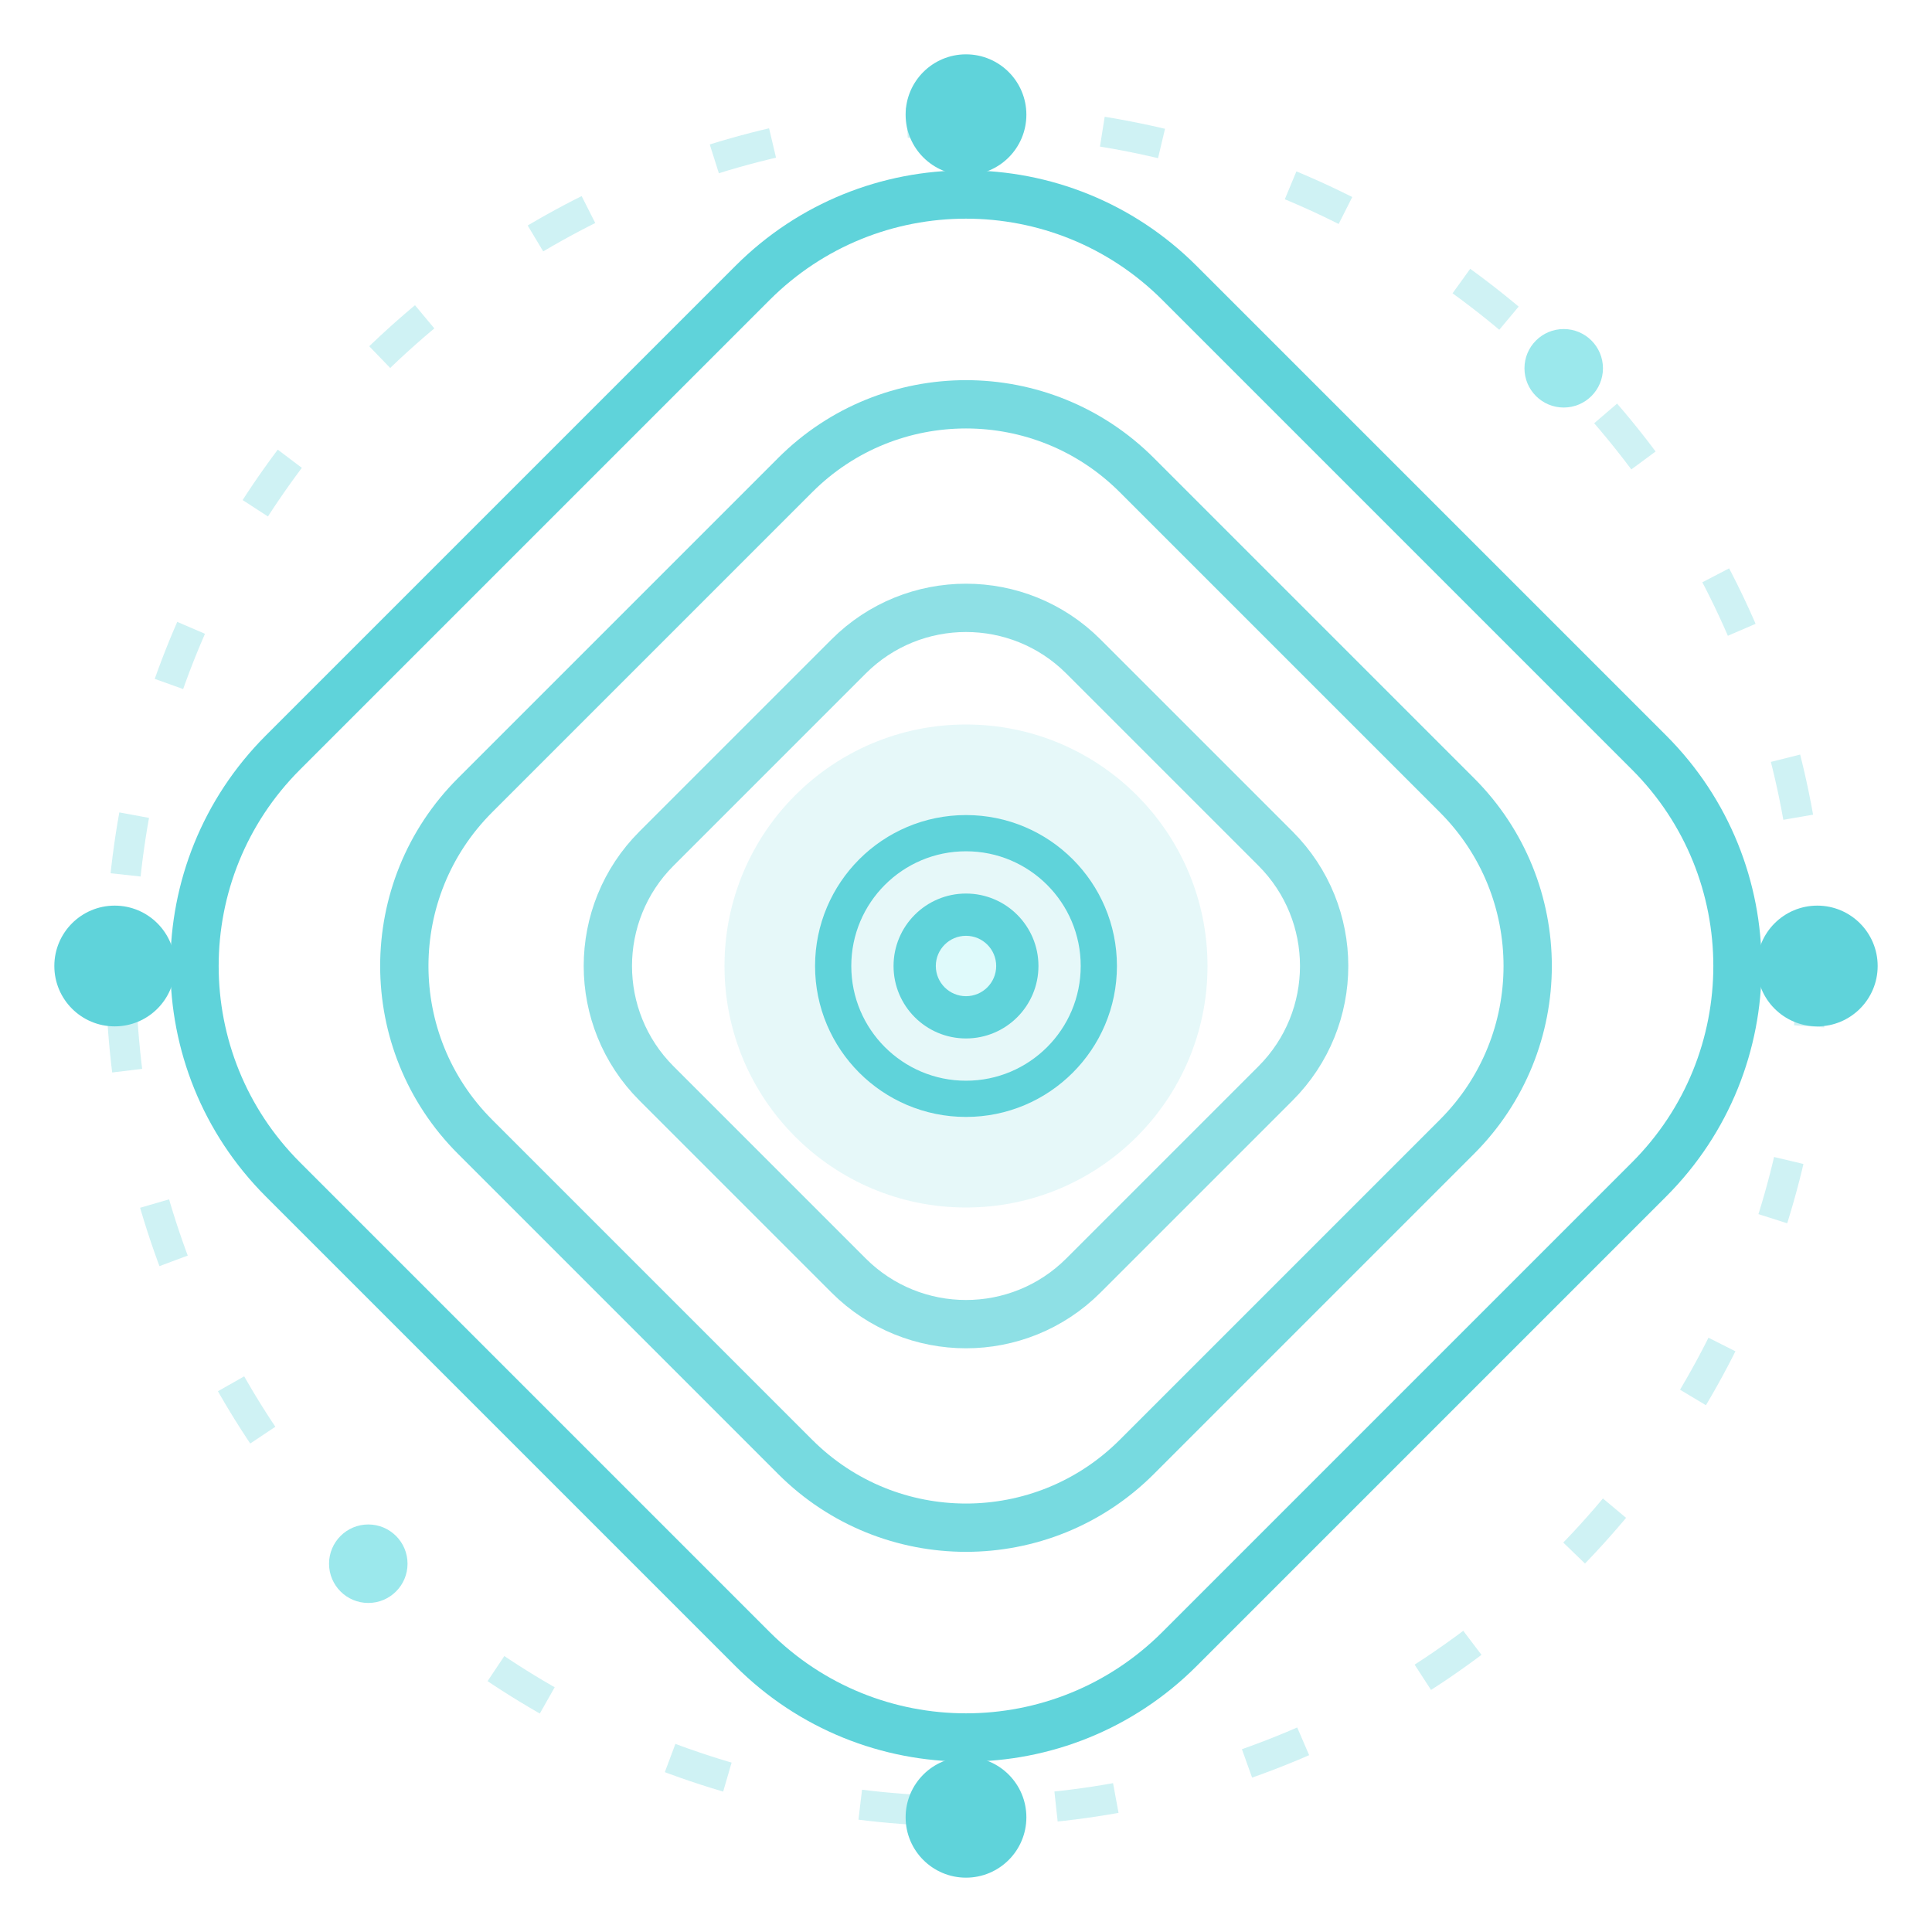
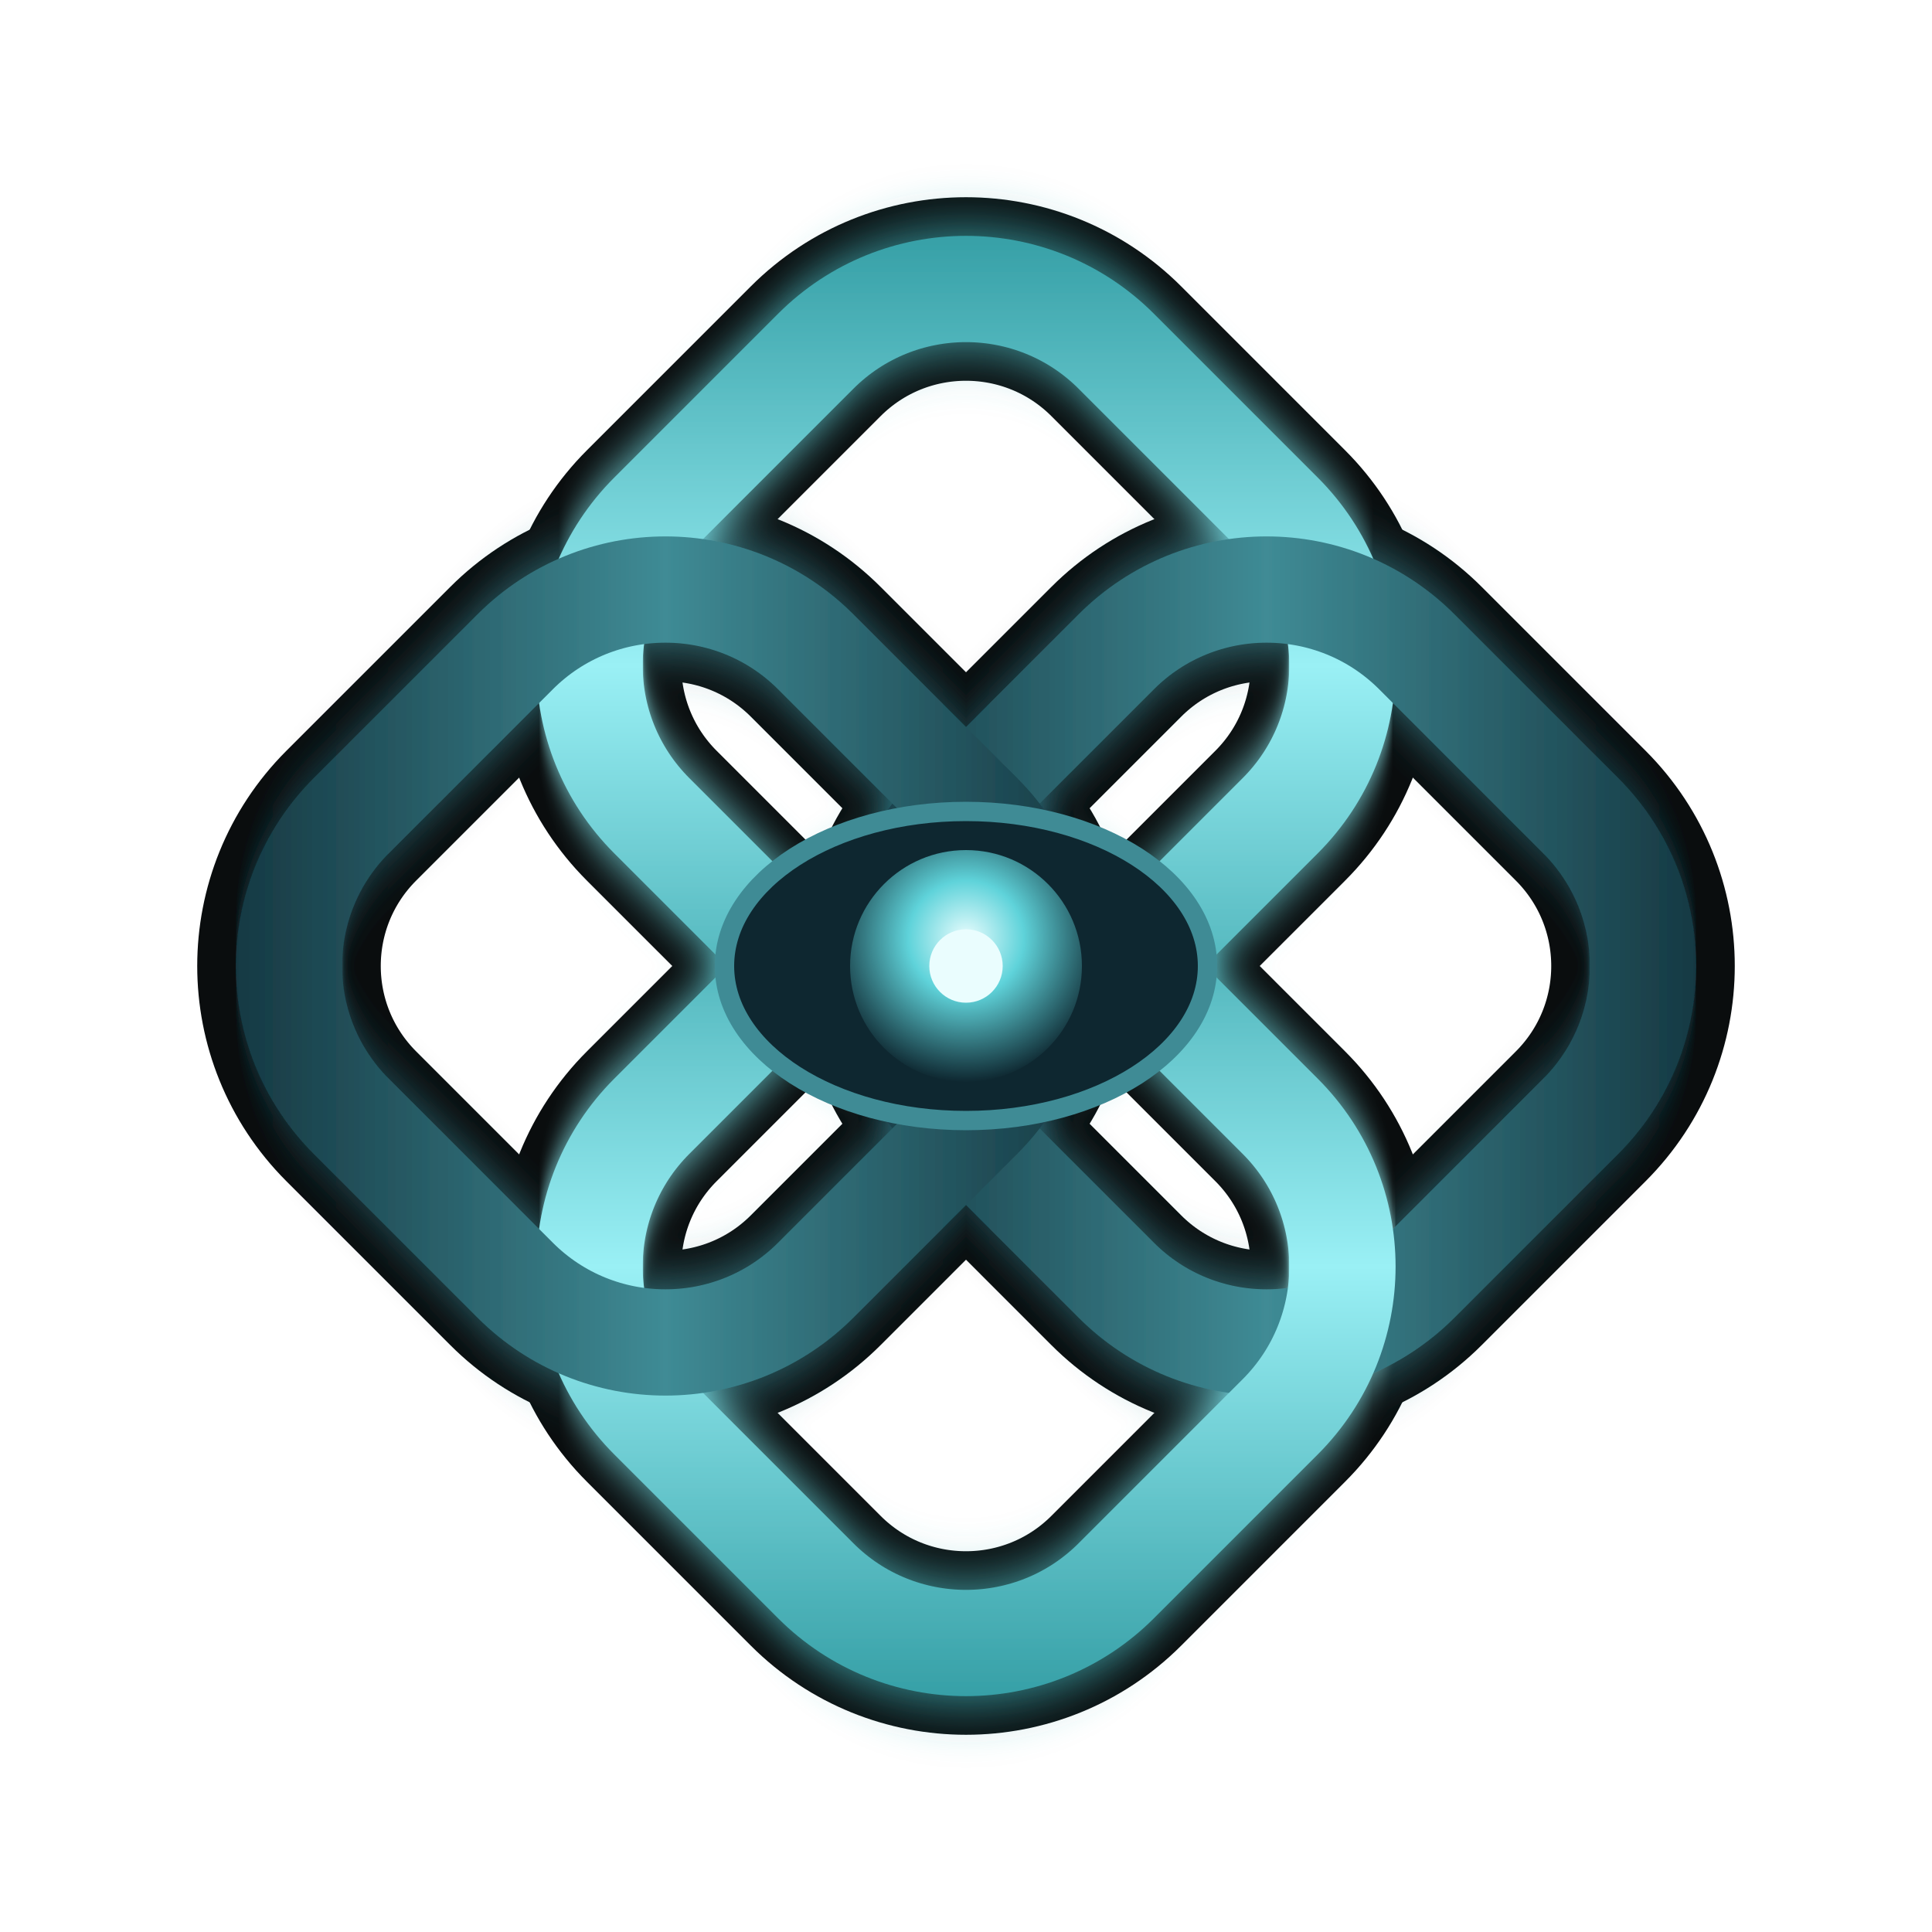
- <svg xmlns="http://www.w3.org/2000/svg" viewBox="0 0 64 64" fill="none" role="img" aria-label="Tapestry">
-   <circle cx="32" cy="32" r="28" stroke="#5fd3da" stroke-opacity="0.30" stroke-width="1" stroke-dasharray="2 4.5" />
-   <circle cx="51.8" cy="12.2" r="1.3" fill="#9be8ec" />
-   <circle cx="12.2" cy="51.8" r="1.3" fill="#9be8ec" />
-   <g stroke="#5fd3da" stroke-width="1.6">
-     <rect x="11" y="11" width="42" height="42" rx="10" transform="rotate(45 32 32)" />
-     <rect x="16.5" y="16.5" width="31" height="31" rx="8" transform="rotate(45 32 32)" stroke-opacity="0.85" />
-     <rect x="22" y="22" width="20" height="20" rx="5.5" transform="rotate(45 32 32)" stroke-opacity="0.7" />
+ <svg xmlns="http://www.w3.org/2000/svg" viewBox="0 0 100 100" fill="none">
+   <defs>
+     <linearGradient id="gTeal" x1="0" y1="0" x2="1" y2="1">
+       <stop offset="0" stop-color="#2f9aa1" />
+       <stop offset="0.5" stop-color="#9af0f5" />
+       <stop offset="1" stop-color="#2f9aa1" />
+     </linearGradient>
+     <linearGradient id="gNavy" x1="0" y1="1" x2="1" y2="0">
+       <stop offset="0" stop-color="#13333d" />
+       <stop offset="0.5" stop-color="#3f8b95" />
+       <stop offset="1" stop-color="#13333d" />
+     </linearGradient>
+     <radialGradient id="gCore" cx="0.5" cy="0.38" r="0.62">
+       <stop offset="0" stop-color="#eafdfe" />
+       <stop offset="0.4" stop-color="#5fd3da" />
+       <stop offset="1" stop-color="#5fd3da" stop-opacity="0" />
+     </radialGradient>
+     <filter id="glow" x="-40%" y="-40%" width="180%" height="180%">
+       <feGaussianBlur stdDeviation="1.1" result="b" />
+       <feMerge>
+         <feMergeNode in="b" />
+         <feMergeNode in="SourceGraphic" />
+       </feMerge>
+     </filter>
+   </defs>
+   <g transform="rotate(45 50 50)">
+     <g stroke="#0a0d0e" stroke-width="9.5" fill="none">
+       <rect x="22" y="22" width="34" height="34" rx="11" />
+       <rect x="44" y="22" width="34" height="34" rx="11" />
+       <rect x="44" y="44" width="34" height="34" rx="11" />
+       <rect x="22" y="44" width="34" height="34" rx="11" />
+     </g>
+     <g filter="url(#glow)" fill="none" stroke-width="5.5">
+       <rect x="22" y="22" width="34" height="34" rx="11" stroke="url(#gTeal)" />
+       <rect x="44" y="22" width="34" height="34" rx="11" stroke="url(#gNavy)" />
+       <rect x="44" y="44" width="34" height="34" rx="11" stroke="url(#gTeal)" />
+       <rect x="22" y="44" width="34" height="34" rx="11" stroke="url(#gNavy)" />
+     </g>
  </g>
-   <g fill="#5fd3da">
-     <circle cx="32" cy="3.8" r="2" />
-     <circle cx="60.2" cy="32" r="2" />
-     <circle cx="32" cy="60.2" r="2" />
-     <circle cx="3.8" cy="32" r="2" />
-   </g>
-   <circle cx="32" cy="32" r="8" fill="#5fd3da" opacity="0.16" />
-   <circle cx="32" cy="32" r="4.4" fill="none" stroke="#5fd3da" stroke-width="1.2" />
-   <circle cx="32" cy="32" r="2.4" fill="#5fd3da" />
-   <circle cx="32" cy="32" r="1" fill="#dffafb" />
+   <ellipse cx="50" cy="50" rx="12.5" ry="8" fill="#0e2730" />
+   <ellipse cx="50" cy="50" rx="12.5" ry="8" fill="none" stroke="#3f8b95" stroke-width="1" />
+   <circle cx="50" cy="50" r="6" fill="url(#gCore)" />
+   <circle cx="50" cy="50" r="1.9" fill="#eafdfe" />
</svg>
